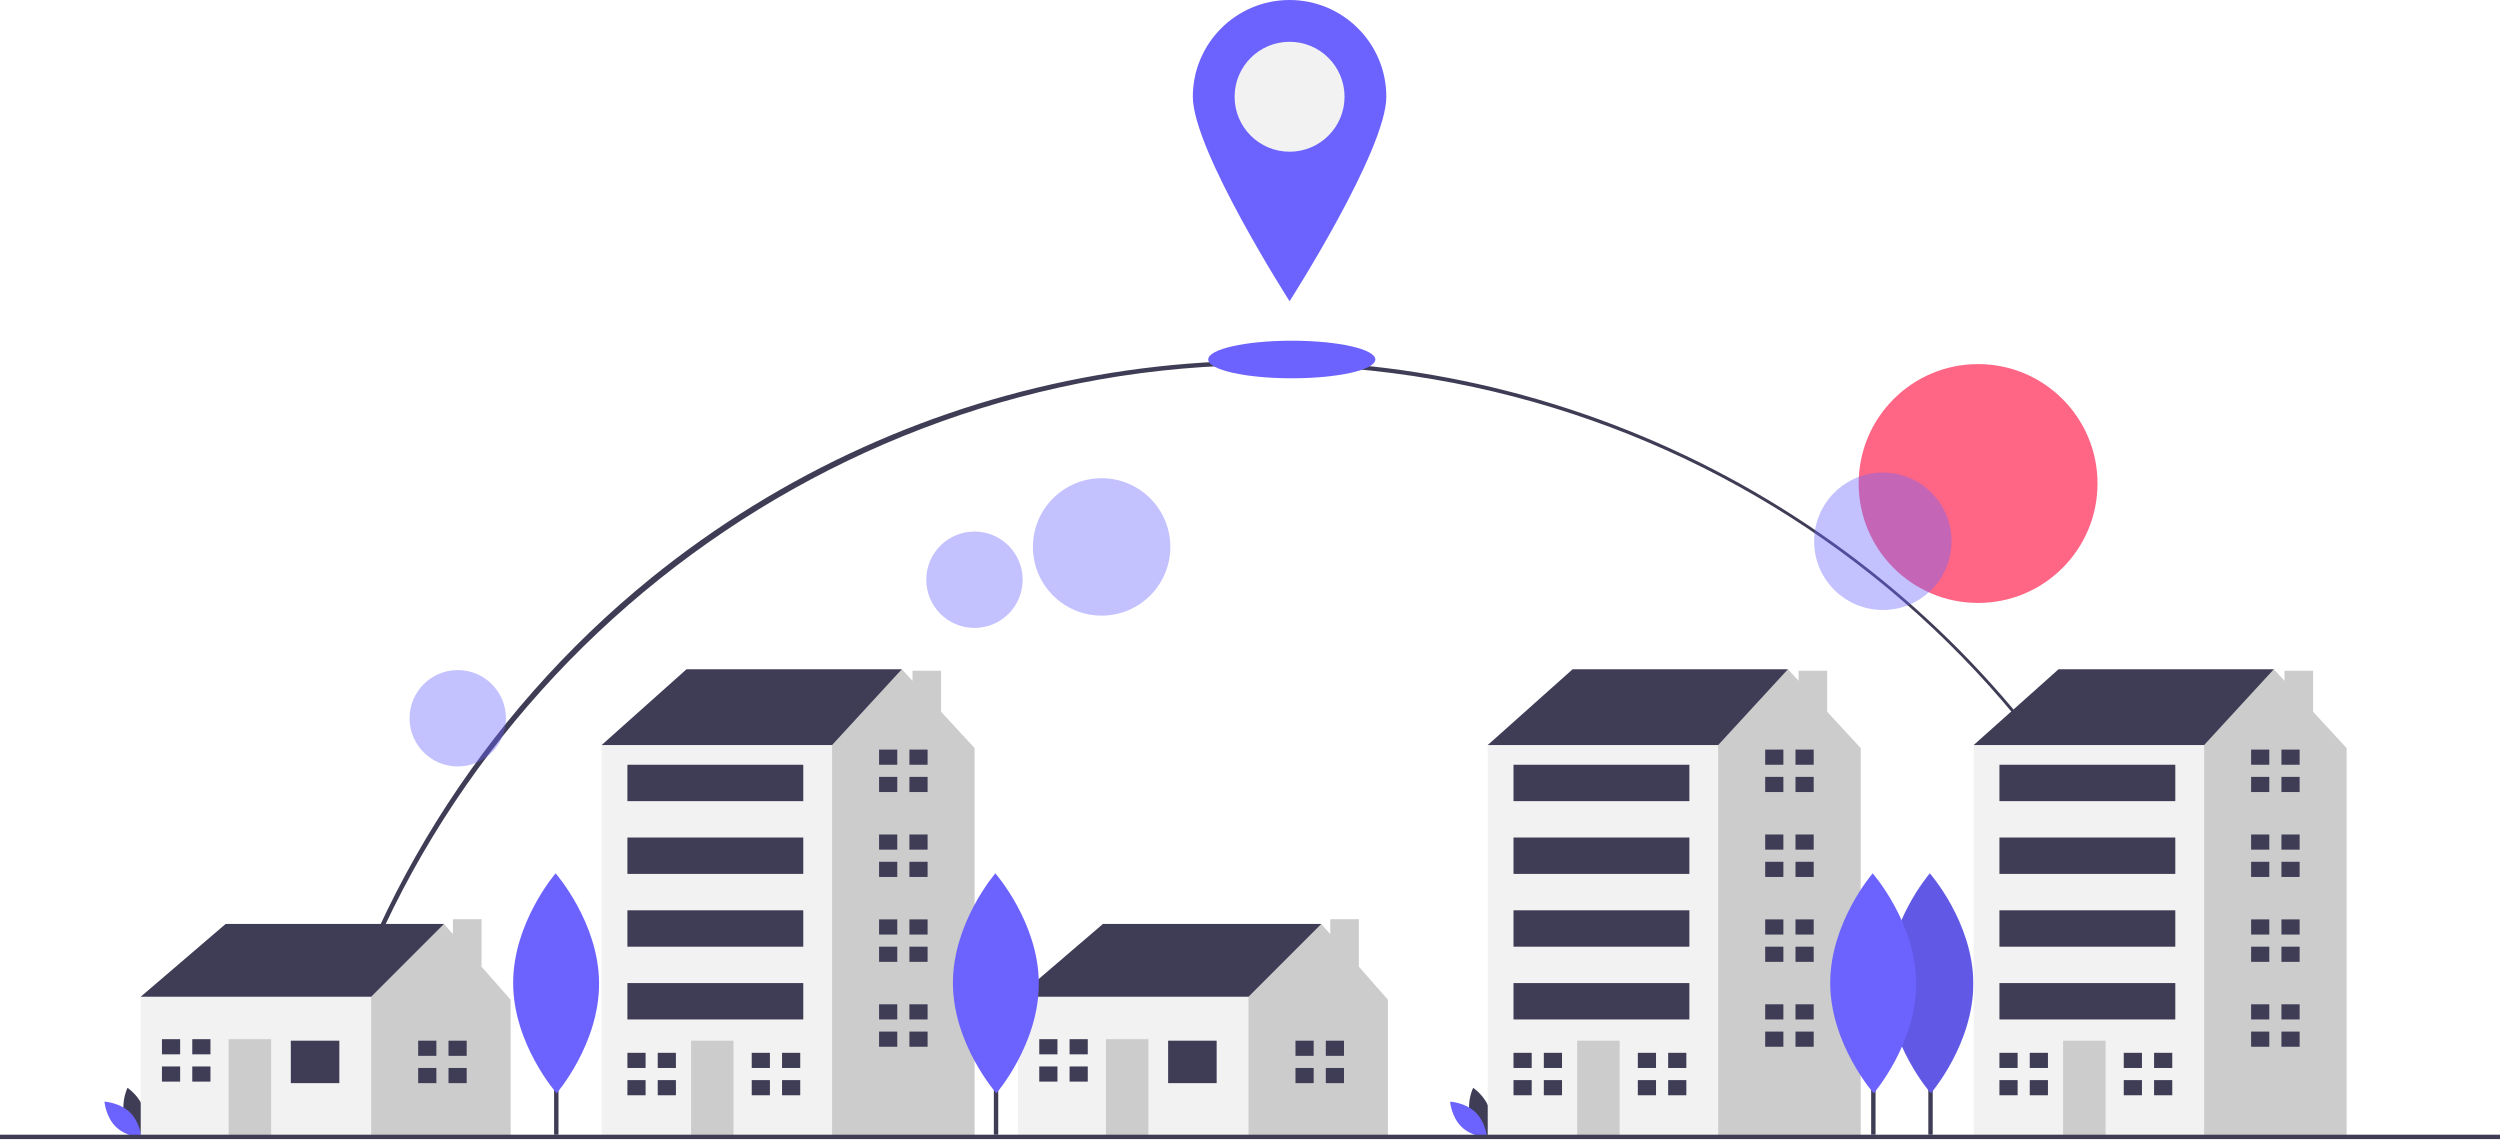
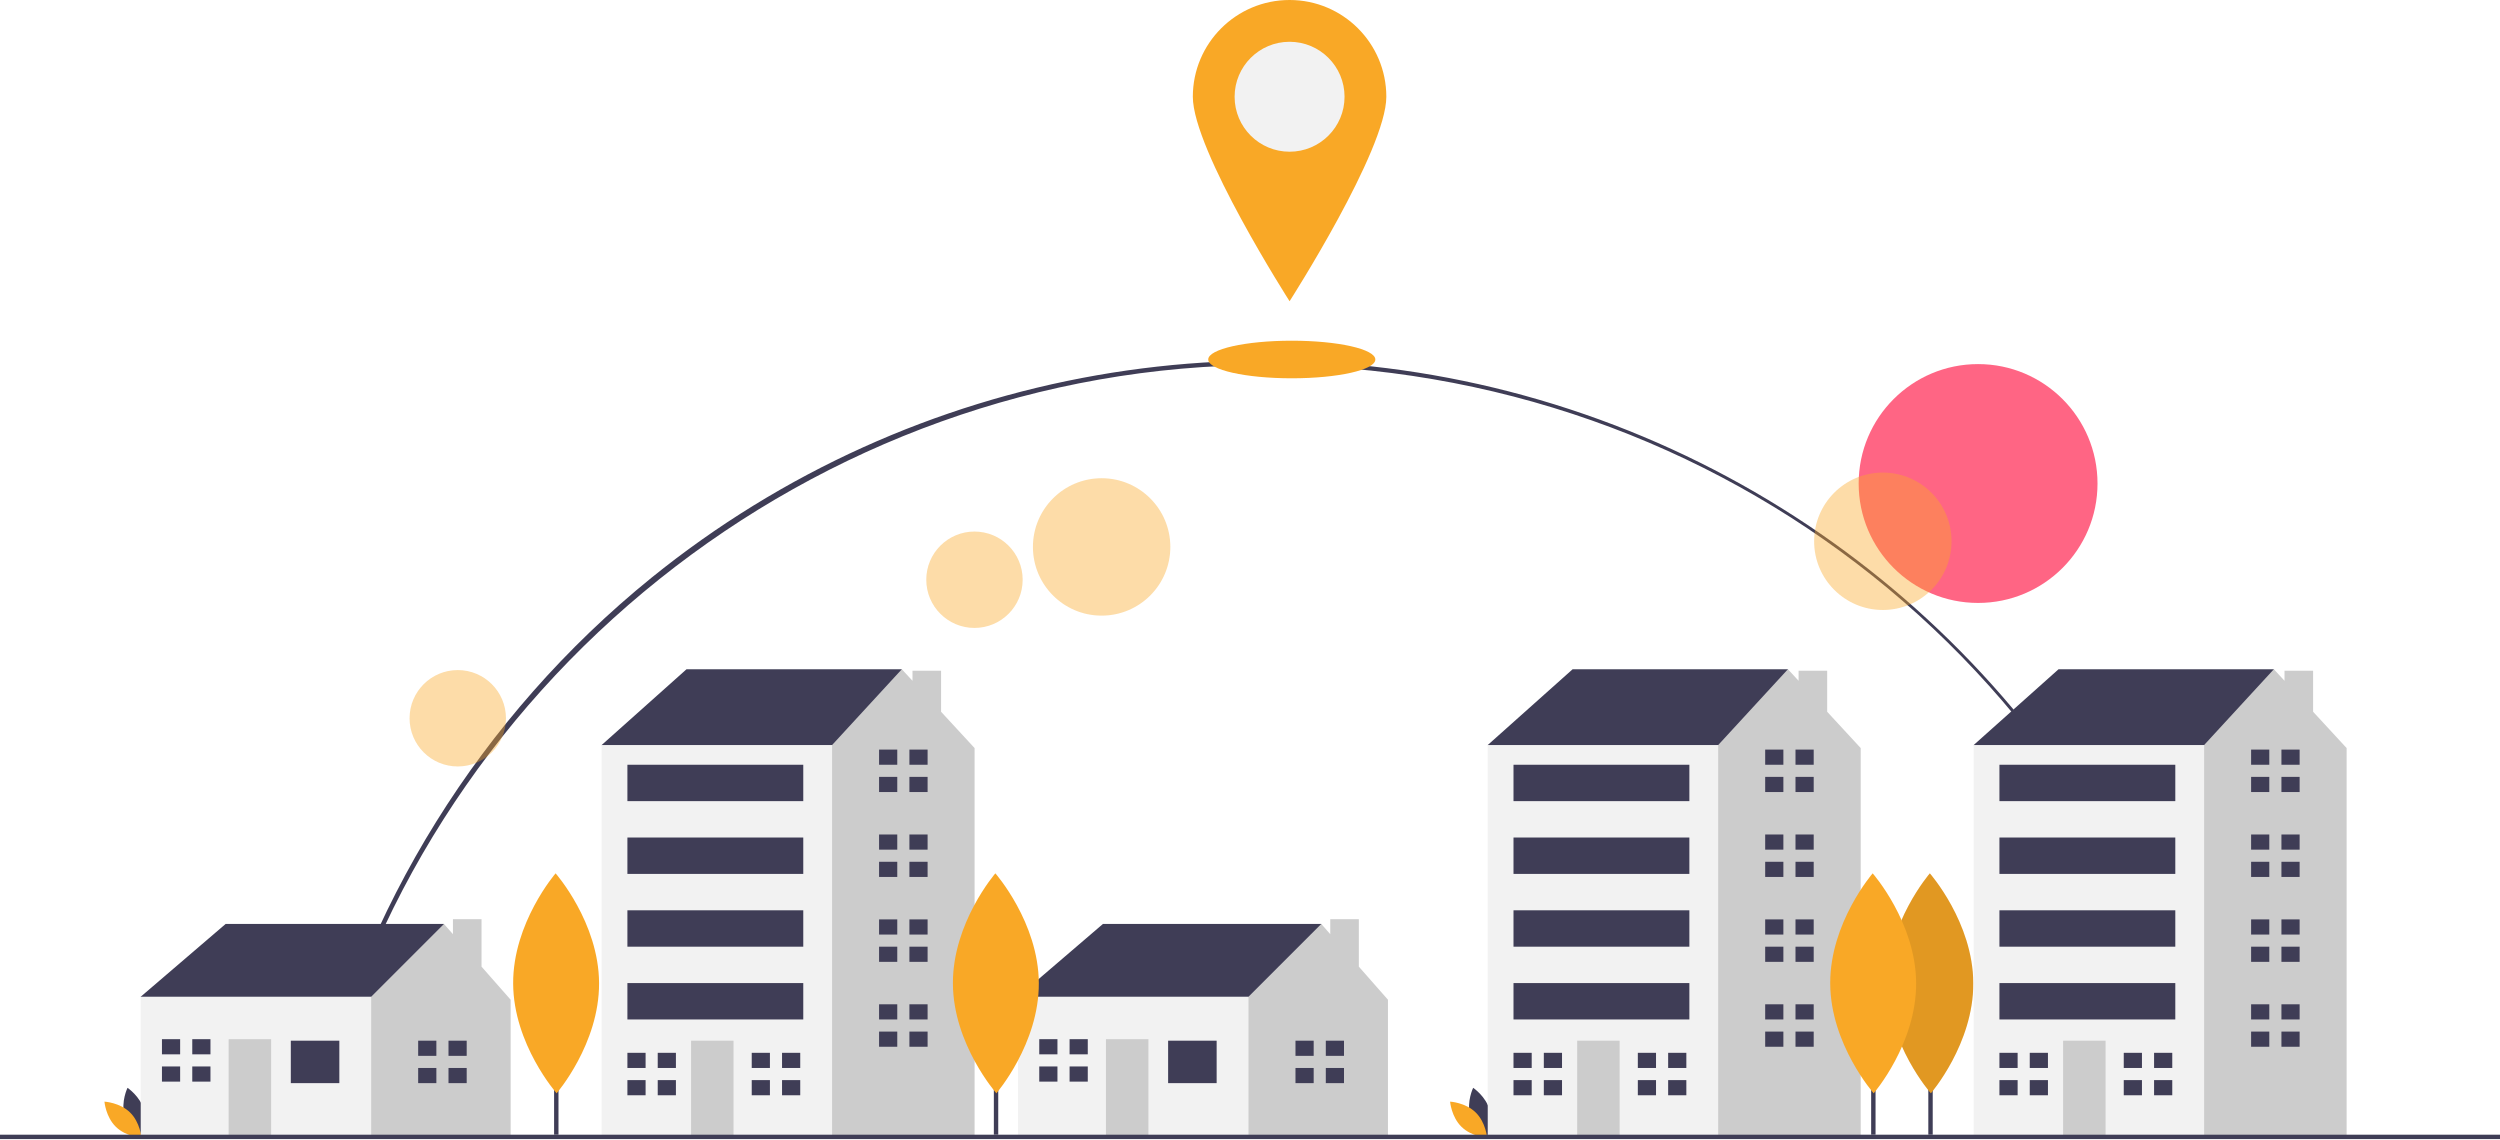
<svg xmlns="http://www.w3.org/2000/svg" id="a8904fed-7223-4ff2-9071-b444910320a0" data-name="Layer 1" width="1137" height="518.057" viewBox="0 0 1137 518.057">
  <path d="M175.764,701.583l-1.951-.439c21.756-96.751,76.43-184.609,153.951-247.392A444.114,444.114,0,0,1,1039.919,699.963l-1.949.443C991.916,498.197,814.695,356.972,607,356.972,402.026,356.972,220.666,501.901,175.764,701.583Z" transform="translate(-31.5 -190.9717)" fill="#3f3d56" />
  <circle cx="899.633" cy="219.903" r="54.315" fill="#ff6584" />
  <rect x="877" y="437.057" width="2" height="79" fill="#3f3d56" />
-   <path d="M928.958,638.096c.127,27.624-19.308,50.108-19.308,50.108s-19.642-22.304-19.769-49.928,19.308-50.108,19.308-50.108S928.83,610.472,928.958,638.096Z" transform="translate(-31.5 -190.9717)" fill="#6c63ff" />
+   <path d="M928.958,638.096c.127,27.624-19.308,50.108-19.308,50.108s-19.642-22.304-19.769-49.928,19.308-50.108,19.308-50.108S928.83,610.472,928.958,638.096Z" transform="translate(-31.5 -190.9717)" fill="#f9a826" />
  <path d="M928.958,638.096c.127,27.624-19.308,50.108-19.308,50.108s-19.642-22.304-19.769-49.928,19.308-50.108,19.308-50.108S928.83,610.472,928.958,638.096Z" transform="translate(-31.5 -190.9717)" opacity="0.1" />
-   <circle cx="501.022" cy="248.742" r="31.248" fill="#6c63ff" opacity="0.4" />
-   <circle cx="443.19" cy="263.666" r="21.92" fill="#6c63ff" opacity="0.4" />
-   <circle cx="208.19" cy="326.666" r="21.92" fill="#6c63ff" opacity="0.4" />
-   <circle cx="856.312" cy="246.171" r="31.248" fill="#6c63ff" opacity="0.4" />
+   <circle cx="501.022" cy="248.742" r="31.248" fill="#f9a826" opacity="0.4" />
+   <circle cx="443.19" cy="263.666" r="21.92" fill="#f9a826" opacity="0.4" />
+   <circle cx="208.19" cy="326.666" r="21.92" fill="#f9a826" opacity="0.4" />
+   <circle cx="856.312" cy="246.171" r="31.248" fill="#f9a826" opacity="0.4" />
  <path d="M88.131,698.244c1.694,6.262,7.496,10.14,7.496,10.14s3.056-6.274,1.362-12.536-7.496-10.14-7.496-10.14S86.437,691.982,88.131,698.244Z" transform="translate(-31.5 -190.9717)" fill="#3f3d56" />
-   <path d="M90.62,696.898c4.648,4.525,5.216,11.481,5.216,11.481s-6.968-.38-11.617-4.905-5.216-11.481-5.216-11.481S85.972,692.374,90.62,696.898Z" transform="translate(-31.5 -190.9717)" fill="#6c63ff" />
+   <path d="M90.62,696.898c4.648,4.525,5.216,11.481,5.216,11.481s-6.968-.38-11.617-4.905-5.216-11.481-5.216-11.481S85.972,692.374,90.62,696.898Z" transform="translate(-31.5 -190.9717)" fill="#f9a826" />
  <path d="M700.131,698.244c1.694,6.262,7.496,10.14,7.496,10.14s3.056-6.274,1.362-12.536-7.496-10.14-7.496-10.14S698.437,691.982,700.131,698.244Z" transform="translate(-31.5 -190.9717)" fill="#3f3d56" />
-   <path d="M702.62,696.898c4.648,4.525,5.216,11.481,5.216,11.481s-6.968-.38-11.617-4.905-5.216-11.481-5.216-11.481S697.971,692.374,702.62,696.898Z" transform="translate(-31.5 -190.9717)" fill="#6c63ff" />
+   <path d="M702.62,696.898c4.648,4.525,5.216,11.481,5.216,11.481s-6.968-.38-11.617-4.905-5.216-11.481-5.216-11.481S697.971,692.374,702.62,696.898Z" transform="translate(-31.5 -190.9717)" fill="#f9a826" />
  <polygon points="68.137 460.203 64 453.308 102.614 420.21 201.908 420.21 201.908 429.863 166.052 468.478 124.679 476.752 68.137 460.203" fill="#3f3d56" />
  <polygon points="219 439.633 219 418.056 206 418.056 206 424.86 201.908 420.21 168.81 453.308 163.293 458.824 156.398 486.406 168.81 516.745 232.247 516.745 232.247 454.687 219 439.633" fill="#ccc" />
  <rect x="64" y="453.308" width="104.81" height="63.438" fill="#f2f2f2" />
  <rect x="132.264" y="473.304" width="22.065" height="19.307" fill="#3f3d56" />
  <rect x="103.993" y="472.615" width="19.307" height="44.13" fill="#ccc" />
  <polygon points="81.928 479.51 81.928 472.615 73.654 472.615 73.654 479.51 81.238 479.51 81.928 479.51" fill="#3f3d56" />
  <polygon points="81.238 485.026 73.654 485.026 73.654 491.922 81.928 491.922 81.928 485.026 81.238 485.026" fill="#3f3d56" />
  <rect x="87.444" y="472.615" width="8.274" height="6.895" fill="#3f3d56" />
  <rect x="87.444" y="485.026" width="8.274" height="6.895" fill="#3f3d56" />
  <polygon points="198.46 480.2 198.46 473.304 190.185 473.304 190.185 480.2 197.77 480.2 198.46 480.2" fill="#3f3d56" />
  <polygon points="197.77 485.716 190.185 485.716 190.185 492.611 198.46 492.611 198.46 485.716 197.77 485.716" fill="#3f3d56" />
  <rect x="203.976" y="473.304" width="8.274" height="6.895" fill="#3f3d56" />
  <rect x="203.976" y="485.716" width="8.274" height="6.895" fill="#3f3d56" />
  <polygon points="467.137 460.203 463 453.308 501.614 420.21 600.908 420.21 600.908 429.863 565.052 468.478 523.679 476.752 467.137 460.203" fill="#3f3d56" />
  <polygon points="618 439.633 618 418.056 605 418.056 605 424.86 600.908 420.21 567.81 453.308 562.293 458.824 555.398 486.406 567.81 516.745 631.247 516.745 631.247 454.687 618 439.633" fill="#ccc" />
  <rect x="463" y="453.308" width="104.81" height="63.438" fill="#f2f2f2" />
  <rect x="531.264" y="473.304" width="22.065" height="19.307" fill="#3f3d56" />
  <rect x="502.993" y="472.615" width="19.307" height="44.13" fill="#ccc" />
  <polygon points="480.928 479.51 480.928 472.615 472.654 472.615 472.654 479.51 480.238 479.51 480.928 479.51" fill="#3f3d56" />
  <polygon points="480.238 485.026 472.654 485.026 472.654 491.922 480.928 491.922 480.928 485.026 480.238 485.026" fill="#3f3d56" />
  <rect x="486.444" y="472.615" width="8.274" height="6.895" fill="#3f3d56" />
  <rect x="486.444" y="485.026" width="8.274" height="6.895" fill="#3f3d56" />
  <polygon points="597.46 480.2 597.46 473.304 589.185 473.304 589.185 480.2 596.77 480.2 597.46 480.2" fill="#3f3d56" />
  <polygon points="596.77 485.716 589.185 485.716 589.185 492.611 597.46 492.611 597.46 485.716 596.77 485.716" fill="#3f3d56" />
  <rect x="602.976" y="473.304" width="8.274" height="6.895" fill="#3f3d56" />
  <rect x="602.976" y="485.716" width="8.274" height="6.895" fill="#3f3d56" />
  <polygon points="280.515 344.361 273.62 338.844 312.234 304.367 410.148 304.367 410.148 334.707 346.711 377.459 280.515 344.361" fill="#3f3d56" />
  <polygon points="428 323.707 428 305.056 415 305.056 415 309.624 410.148 304.367 378.429 338.844 366.018 347.119 346.773 487.722 375.796 516.745 443.246 516.745 443.246 340.223 428 323.707" fill="#ccc" />
  <rect x="273.62" y="338.844" width="104.81" height="177.901" fill="#f2f2f2" />
  <rect x="314.302" y="473.304" width="19.307" height="43.441" fill="#ccc" />
  <polygon points="293.616 485.716 293.616 478.821 285.342 478.821 285.342 485.716 292.927 485.716 293.616 485.716" fill="#3f3d56" />
  <polygon points="292.927 491.232 285.342 491.232 285.342 498.128 293.616 498.128 293.616 491.232 292.927 491.232" fill="#3f3d56" />
  <rect x="299.132" y="478.821" width="8.274" height="6.895" fill="#3f3d56" />
  <rect x="299.132" y="491.232" width="8.274" height="6.895" fill="#3f3d56" />
  <polygon points="350.158 485.716 350.158 478.821 341.884 478.821 341.884 485.716 349.469 485.716 350.158 485.716" fill="#3f3d56" />
  <polygon points="349.469 491.232 341.884 491.232 341.884 498.128 350.158 498.128 350.158 491.232 349.469 491.232" fill="#3f3d56" />
  <rect x="355.675" y="478.821" width="8.274" height="6.895" fill="#3f3d56" />
  <rect x="355.675" y="491.232" width="8.274" height="6.895" fill="#3f3d56" />
  <polygon points="408.079 347.808 408.079 340.913 399.805 340.913 399.805 347.808 407.39 347.808 408.079 347.808" fill="#3f3d56" />
  <polygon points="407.39 353.325 399.805 353.325 399.805 360.22 408.079 360.22 408.079 353.325 407.39 353.325" fill="#3f3d56" />
  <rect x="413.596" y="340.913" width="8.274" height="6.895" fill="#3f3d56" />
  <rect x="413.596" y="353.325" width="8.274" height="6.895" fill="#3f3d56" />
  <polygon points="408.079 386.423 408.079 379.527 399.805 379.527 399.805 386.423 407.39 386.423 408.079 386.423" fill="#3f3d56" />
  <polygon points="407.39 391.939 399.805 391.939 399.805 398.834 408.079 398.834 408.079 391.939 407.39 391.939" fill="#3f3d56" />
  <rect x="413.596" y="379.527" width="8.274" height="6.895" fill="#3f3d56" />
  <rect x="413.596" y="391.939" width="8.274" height="6.895" fill="#3f3d56" />
  <polygon points="408.079 425.037 408.079 418.141 399.805 418.141 399.805 425.037 407.39 425.037 408.079 425.037" fill="#3f3d56" />
  <polygon points="407.39 430.553 399.805 430.553 399.805 437.448 408.079 437.448 408.079 430.553 407.39 430.553" fill="#3f3d56" />
  <rect x="413.596" y="418.141" width="8.274" height="6.895" fill="#3f3d56" />
  <rect x="413.596" y="430.553" width="8.274" height="6.895" fill="#3f3d56" />
  <polygon points="408.079 463.651 408.079 456.755 399.805 456.755 399.805 463.651 407.39 463.651 408.079 463.651" fill="#3f3d56" />
  <polygon points="407.39 469.167 399.805 469.167 399.805 476.062 408.079 476.062 408.079 469.167 407.39 469.167" fill="#3f3d56" />
  <rect x="413.596" y="456.755" width="8.274" height="6.895" fill="#3f3d56" />
  <rect x="413.596" y="469.167" width="8.274" height="6.895" fill="#3f3d56" />
  <rect x="285.342" y="347.808" width="79.986" height="16.549" fill="#3f3d56" />
  <rect x="285.342" y="380.906" width="79.986" height="16.549" fill="#3f3d56" />
  <rect x="285.342" y="414.004" width="79.986" height="16.549" fill="#3f3d56" />
  <rect x="285.342" y="447.102" width="79.986" height="16.549" fill="#3f3d56" />
  <polygon points="683.515 344.361 676.62 338.844 715.234 304.367 813.148 304.367 813.148 334.707 749.711 377.459 683.515 344.361" fill="#3f3d56" />
  <polygon points="831 323.707 831 305.056 818 305.056 818 309.624 813.148 304.367 781.429 338.844 769.018 347.119 749.773 487.722 778.796 516.745 846.246 516.745 846.246 340.223 831 323.707" fill="#ccc" />
  <rect x="676.62" y="338.844" width="104.81" height="177.901" fill="#f2f2f2" />
  <rect x="717.302" y="473.304" width="19.307" height="43.441" fill="#ccc" />
  <polygon points="696.616 485.716 696.616 478.821 688.342 478.821 688.342 485.716 695.927 485.716 696.616 485.716" fill="#3f3d56" />
  <polygon points="695.927 491.232 688.342 491.232 688.342 498.128 696.616 498.128 696.616 491.232 695.927 491.232" fill="#3f3d56" />
  <rect x="702.132" y="478.821" width="8.274" height="6.895" fill="#3f3d56" />
  <rect x="702.132" y="491.232" width="8.274" height="6.895" fill="#3f3d56" />
  <polygon points="753.158 485.716 753.158 478.821 744.884 478.821 744.884 485.716 752.469 485.716 753.158 485.716" fill="#3f3d56" />
  <polygon points="752.469 491.232 744.884 491.232 744.884 498.128 753.158 498.128 753.158 491.232 752.469 491.232" fill="#3f3d56" />
  <rect x="758.675" y="478.821" width="8.274" height="6.895" fill="#3f3d56" />
  <rect x="758.675" y="491.232" width="8.274" height="6.895" fill="#3f3d56" />
  <polygon points="811.079 347.808 811.079 340.913 802.805 340.913 802.805 347.808 810.39 347.808 811.079 347.808" fill="#3f3d56" />
  <polygon points="810.39 353.325 802.805 353.325 802.805 360.22 811.079 360.22 811.079 353.325 810.39 353.325" fill="#3f3d56" />
  <rect x="816.596" y="340.913" width="8.274" height="6.895" fill="#3f3d56" />
  <rect x="816.596" y="353.325" width="8.274" height="6.895" fill="#3f3d56" />
  <polygon points="811.079 386.423 811.079 379.527 802.805 379.527 802.805 386.423 810.39 386.423 811.079 386.423" fill="#3f3d56" />
  <polygon points="810.39 391.939 802.805 391.939 802.805 398.834 811.079 398.834 811.079 391.939 810.39 391.939" fill="#3f3d56" />
  <rect x="816.596" y="379.527" width="8.274" height="6.895" fill="#3f3d56" />
  <rect x="816.596" y="391.939" width="8.274" height="6.895" fill="#3f3d56" />
  <polygon points="811.079 425.037 811.079 418.141 802.805 418.141 802.805 425.037 810.39 425.037 811.079 425.037" fill="#3f3d56" />
  <polygon points="810.39 430.553 802.805 430.553 802.805 437.448 811.079 437.448 811.079 430.553 810.39 430.553" fill="#3f3d56" />
  <rect x="816.596" y="418.141" width="8.274" height="6.895" fill="#3f3d56" />
  <rect x="816.596" y="430.553" width="8.274" height="6.895" fill="#3f3d56" />
  <polygon points="811.079 463.651 811.079 456.755 802.805 456.755 802.805 463.651 810.39 463.651 811.079 463.651" fill="#3f3d56" />
  <polygon points="810.39 469.167 802.805 469.167 802.805 476.062 811.079 476.062 811.079 469.167 810.39 469.167" fill="#3f3d56" />
  <rect x="816.596" y="456.755" width="8.274" height="6.895" fill="#3f3d56" />
  <rect x="816.596" y="469.167" width="8.274" height="6.895" fill="#3f3d56" />
  <rect x="688.342" y="347.808" width="79.986" height="16.549" fill="#3f3d56" />
  <rect x="688.342" y="380.906" width="79.986" height="16.549" fill="#3f3d56" />
  <rect x="688.342" y="414.004" width="79.986" height="16.549" fill="#3f3d56" />
  <rect x="688.342" y="447.102" width="79.986" height="16.549" fill="#3f3d56" />
  <polygon points="904.515 344.361 897.62 338.844 936.234 304.367 1034.148 304.367 1034.148 334.707 970.711 377.459 904.515 344.361" fill="#3f3d56" />
  <polygon points="1052 323.707 1052 305.056 1039 305.056 1039 309.624 1034.148 304.367 1002.429 338.844 990.018 347.119 970.773 487.722 999.796 516.745 1067.246 516.745 1067.246 340.223 1052 323.707" fill="#ccc" />
  <rect x="897.62" y="338.844" width="104.81" height="177.901" fill="#f2f2f2" />
  <rect x="938.302" y="473.304" width="19.307" height="43.441" fill="#ccc" />
  <polygon points="917.616 485.716 917.616 478.821 909.342 478.821 909.342 485.716 916.927 485.716 917.616 485.716" fill="#3f3d56" />
  <polygon points="916.927 491.232 909.342 491.232 909.342 498.128 917.616 498.128 917.616 491.232 916.927 491.232" fill="#3f3d56" />
  <rect x="923.132" y="478.821" width="8.274" height="6.895" fill="#3f3d56" />
  <rect x="923.132" y="491.232" width="8.274" height="6.895" fill="#3f3d56" />
  <polygon points="974.158 485.716 974.158 478.821 965.884 478.821 965.884 485.716 973.469 485.716 974.158 485.716" fill="#3f3d56" />
  <polygon points="973.469 491.232 965.884 491.232 965.884 498.128 974.158 498.128 974.158 491.232 973.469 491.232" fill="#3f3d56" />
  <rect x="979.675" y="478.821" width="8.274" height="6.895" fill="#3f3d56" />
  <rect x="979.675" y="491.232" width="8.274" height="6.895" fill="#3f3d56" />
  <polygon points="1032.079 347.808 1032.079 340.913 1023.805 340.913 1023.805 347.808 1031.39 347.808 1032.079 347.808" fill="#3f3d56" />
  <polygon points="1031.39 353.325 1023.805 353.325 1023.805 360.22 1032.079 360.22 1032.079 353.325 1031.39 353.325" fill="#3f3d56" />
  <rect x="1037.596" y="340.913" width="8.274" height="6.895" fill="#3f3d56" />
  <rect x="1037.596" y="353.325" width="8.274" height="6.895" fill="#3f3d56" />
  <polygon points="1032.079 386.423 1032.079 379.527 1023.805 379.527 1023.805 386.423 1031.39 386.423 1032.079 386.423" fill="#3f3d56" />
  <polygon points="1031.39 391.939 1023.805 391.939 1023.805 398.834 1032.079 398.834 1032.079 391.939 1031.39 391.939" fill="#3f3d56" />
  <rect x="1037.596" y="379.527" width="8.274" height="6.895" fill="#3f3d56" />
  <rect x="1037.596" y="391.939" width="8.274" height="6.895" fill="#3f3d56" />
  <polygon points="1032.079 425.037 1032.079 418.141 1023.805 418.141 1023.805 425.037 1031.39 425.037 1032.079 425.037" fill="#3f3d56" />
  <polygon points="1031.39 430.553 1023.805 430.553 1023.805 437.448 1032.079 437.448 1032.079 430.553 1031.39 430.553" fill="#3f3d56" />
  <rect x="1037.596" y="418.141" width="8.274" height="6.895" fill="#3f3d56" />
  <rect x="1037.596" y="430.553" width="8.274" height="6.895" fill="#3f3d56" />
  <polygon points="1032.079 463.651 1032.079 456.755 1023.805 456.755 1023.805 463.651 1031.39 463.651 1032.079 463.651" fill="#3f3d56" />
  <polygon points="1031.39 469.167 1023.805 469.167 1023.805 476.062 1032.079 476.062 1032.079 469.167 1031.39 469.167" fill="#3f3d56" />
  <rect x="1037.596" y="456.755" width="8.274" height="6.895" fill="#3f3d56" />
  <rect x="1037.596" y="469.167" width="8.274" height="6.895" fill="#3f3d56" />
  <rect x="909.342" y="347.808" width="79.986" height="16.549" fill="#3f3d56" />
  <rect x="909.342" y="380.906" width="79.986" height="16.549" fill="#3f3d56" />
  <rect x="909.342" y="414.004" width="79.986" height="16.549" fill="#3f3d56" />
  <rect x="909.342" y="447.102" width="79.986" height="16.549" fill="#3f3d56" />
  <rect y="516.057" width="1137" height="2" fill="#3f3d56" />
  <rect x="252" y="437.057" width="2" height="79" fill="#3f3d56" />
-   <path d="M303.958,638.096c.127,27.624-19.308,50.108-19.308,50.108s-19.642-22.304-19.769-49.928,19.308-50.108,19.308-50.108S303.83,610.472,303.958,638.096Z" transform="translate(-31.5 -190.9717)" fill="#6c63ff" />
+   <path d="M303.958,638.096c.127,27.624-19.308,50.108-19.308,50.108s-19.642-22.304-19.769-49.928,19.308-50.108,19.308-50.108S303.83,610.472,303.958,638.096Z" transform="translate(-31.5 -190.9717)" fill="#f9a826" />
  <rect x="452" y="437.057" width="2" height="79" fill="#3f3d56" />
-   <path d="M503.958,638.096c.127,27.624-19.308,50.108-19.308,50.108s-19.642-22.304-19.769-49.928,19.308-50.108,19.308-50.108S503.83,610.472,503.958,638.096Z" transform="translate(-31.5 -190.9717)" fill="#6c63ff" />
+   <path d="M503.958,638.096c.127,27.624-19.308,50.108-19.308,50.108s-19.642-22.304-19.769-49.928,19.308-50.108,19.308-50.108S503.83,610.472,503.958,638.096Z" transform="translate(-31.5 -190.9717)" fill="#f9a826" />
  <rect x="851" y="437.057" width="2" height="79" fill="#3f3d56" />
-   <path d="M902.958,638.096c.127,27.624-19.308,50.108-19.308,50.108s-19.642-22.304-19.769-49.928,19.308-50.108,19.308-50.108S902.83,610.472,902.958,638.096Z" transform="translate(-31.5 -190.9717)" fill="#6c63ff" />
-   <ellipse cx="587.5" cy="163.5" rx="38" ry="8.55" fill="#6c63ff" />
-   <path d="M662,234.972c0,24.301-44,93-44,93s-44-68.699-44-93a44,44,0,0,1,88,0Z" transform="translate(-31.5 -190.9717)" fill="#6c63ff" />
+   <path d="M902.958,638.096c.127,27.624-19.308,50.108-19.308,50.108s-19.642-22.304-19.769-49.928,19.308-50.108,19.308-50.108S902.83,610.472,902.958,638.096Z" transform="translate(-31.5 -190.9717)" fill="#f9a826" />
+   <ellipse cx="587.5" cy="163.5" rx="38" ry="8.55" fill="#f9a826" />
+   <path d="M662,234.972c0,24.301-44,93-44,93s-44-68.699-44-93a44,44,0,0,1,88,0Z" transform="translate(-31.5 -190.9717)" fill="#f9a826" />
  <circle cx="586.5" cy="44" r="25" fill="#f2f2f2" />
</svg>
